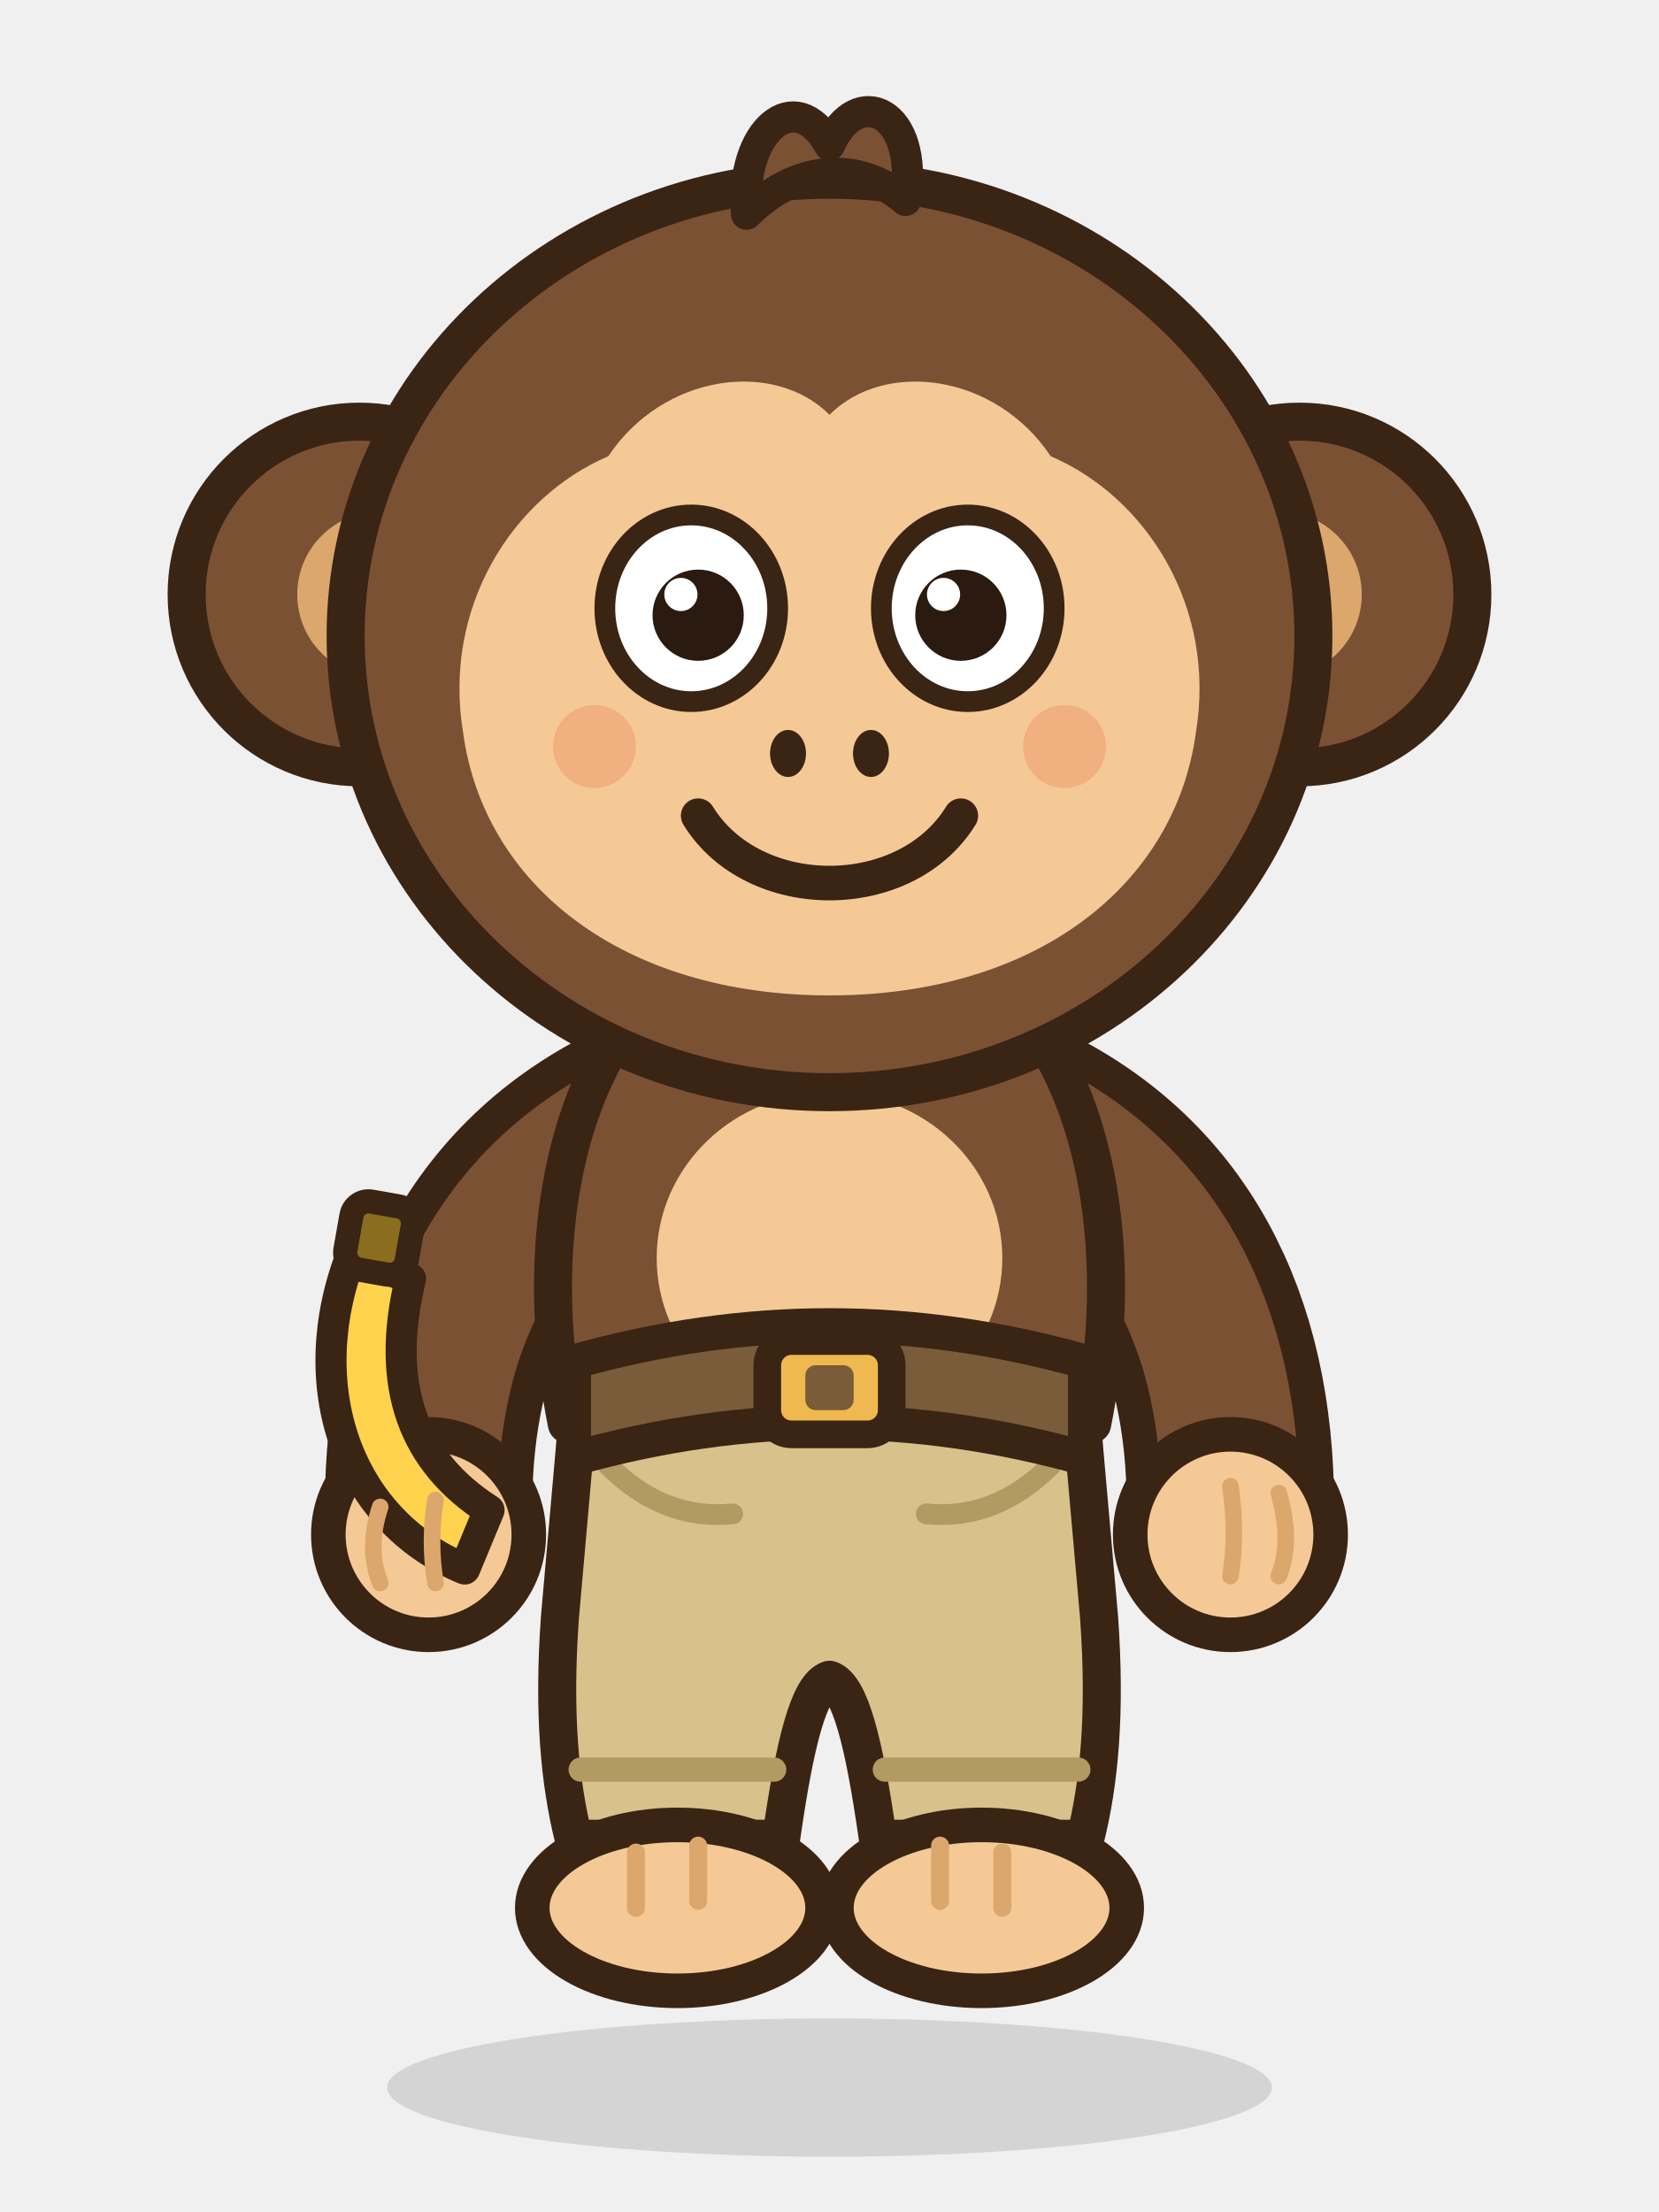
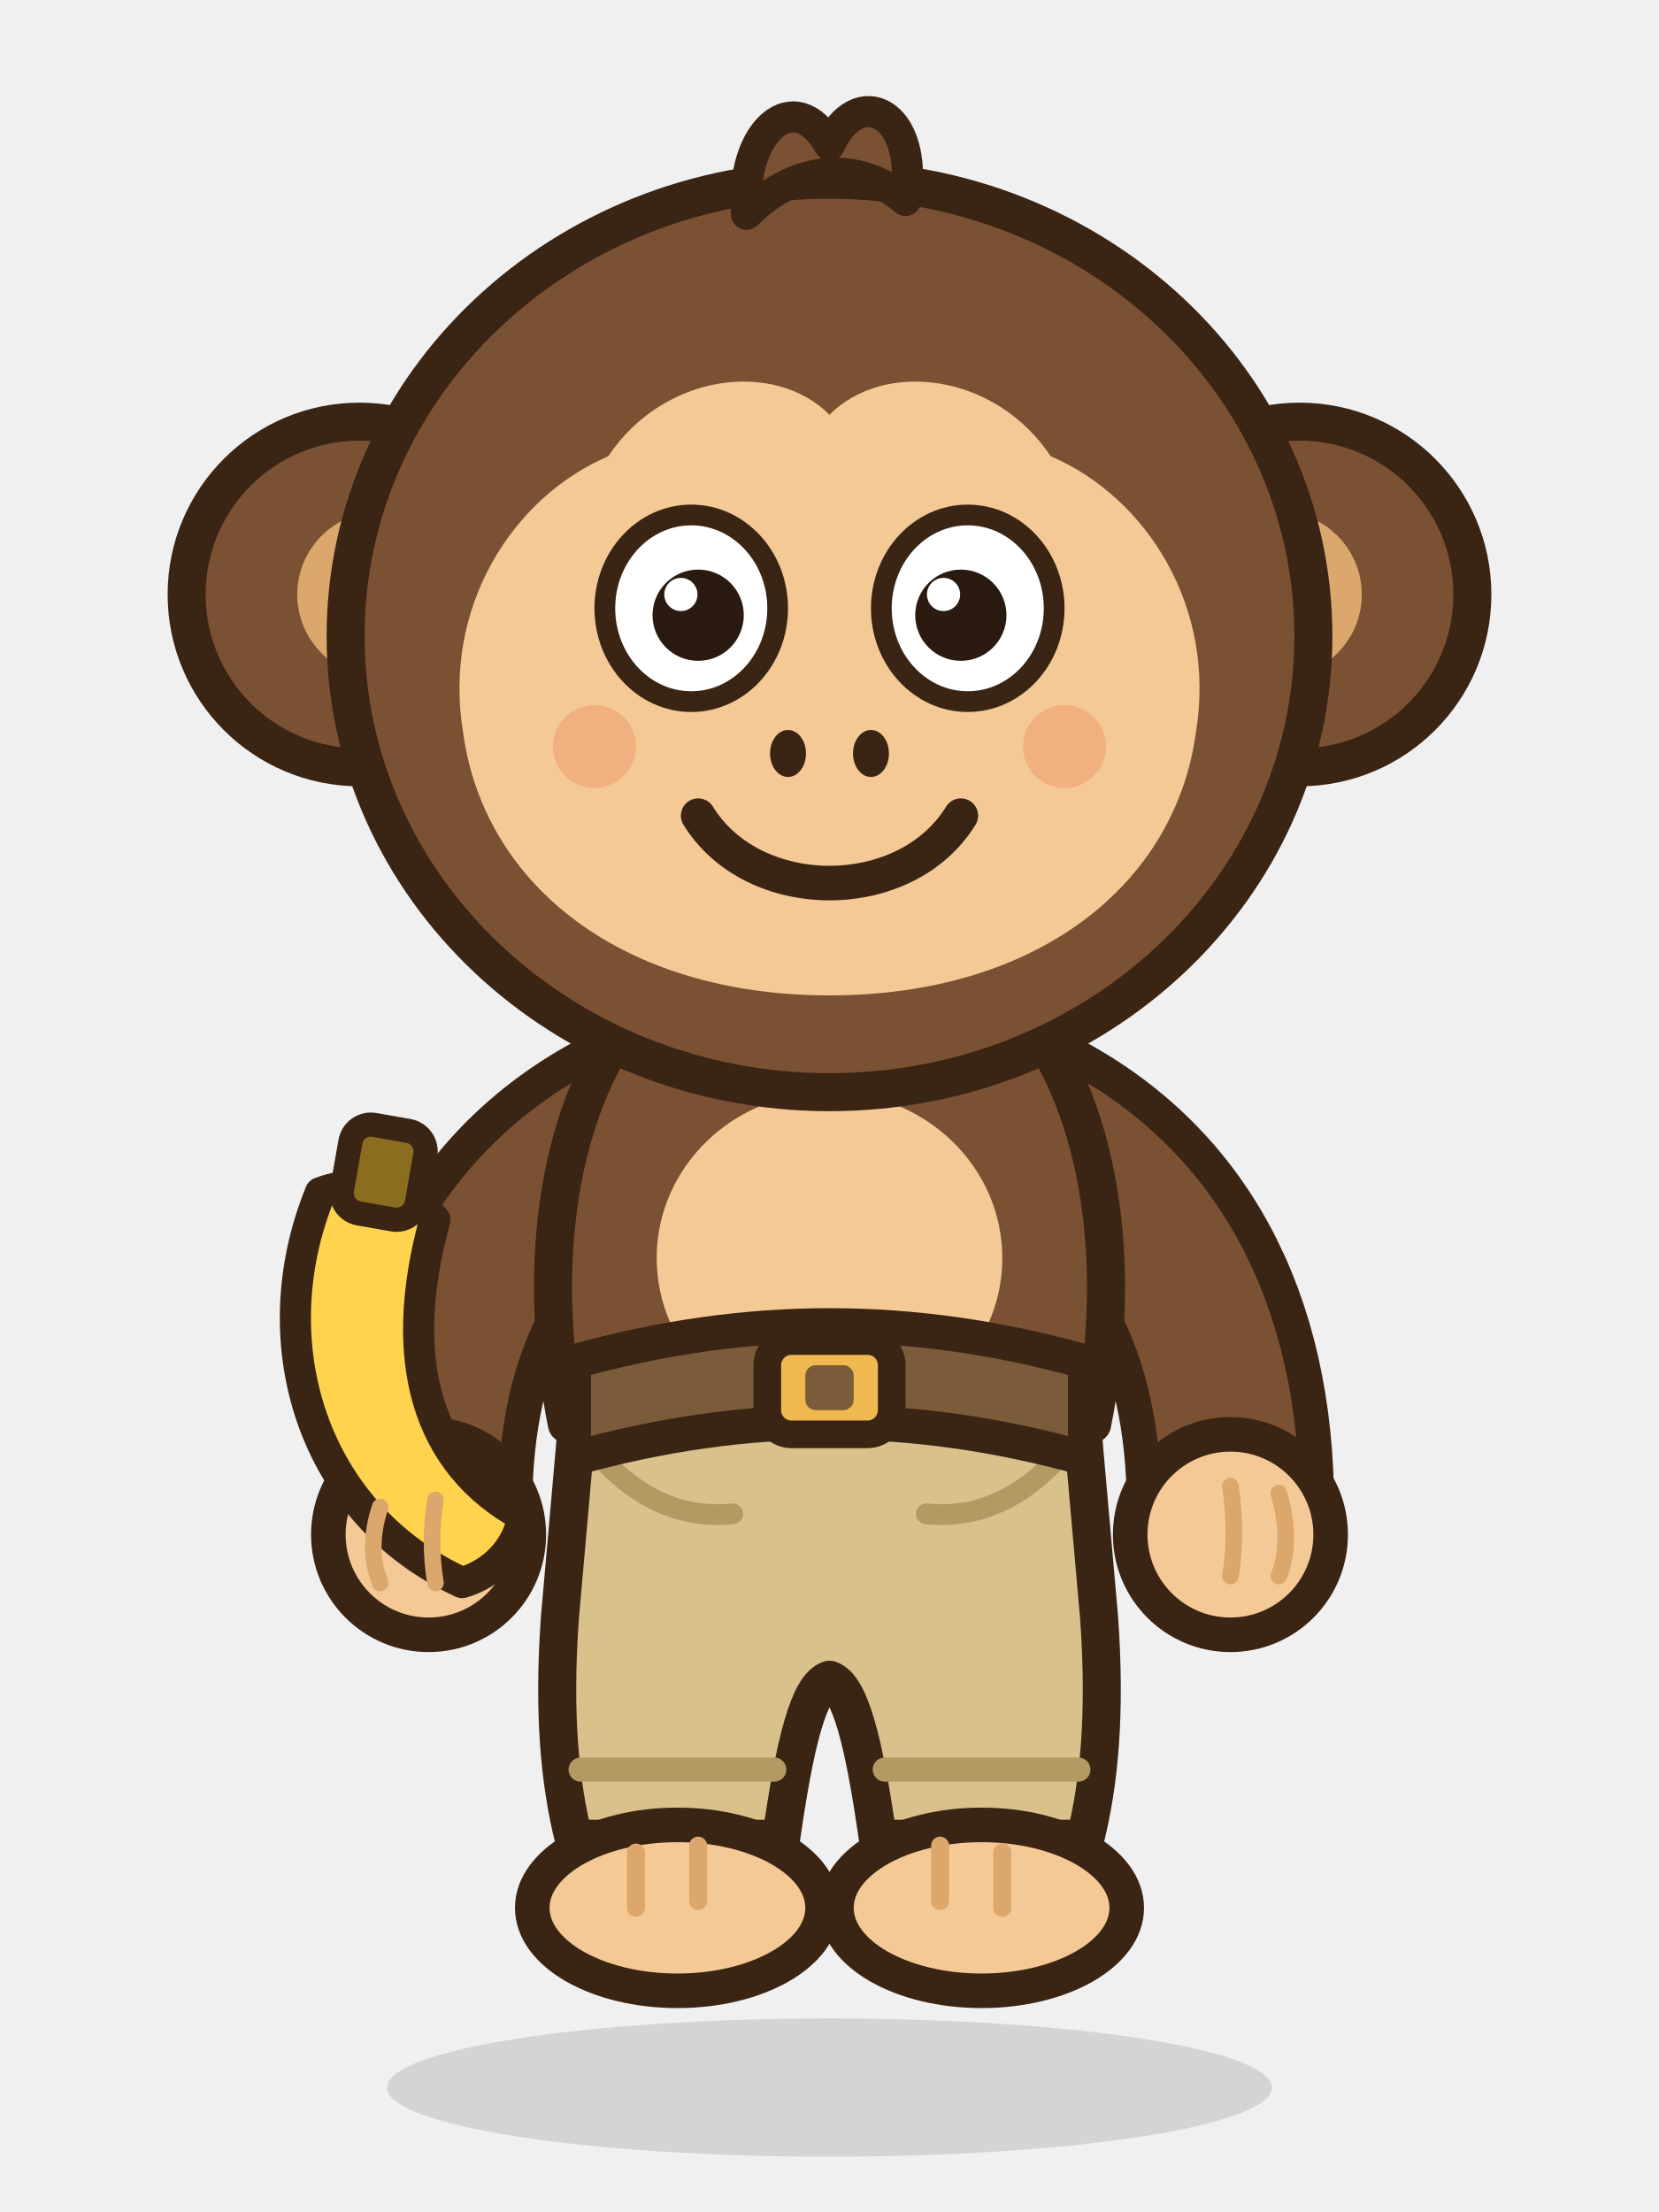
<svg xmlns="http://www.w3.org/2000/svg" viewBox="0 0 240 320" class="ck-chimp" role="img" aria-label="Khakichimp — a friendly cartoon chimp in khaki pants">
  <style>
    .ck-chimp{display:block;overflow:visible}
    .ck-lids{transform-box:fill-box;transform-origin:50% 0;transform:scaleY(0)}
    @media (prefers-reduced-motion: no-preference){
      .ck-torso{transform-box:fill-box;transform-origin:50% 100%;animation:ckBreathe 3.8s ease-in-out infinite}
      .ck-head{transform-box:fill-box;transform-origin:50% 96%;animation:ckHeadBob 4.8s ease-in-out infinite}
      .ck-lids{animation:ckBlink 5.4s ease-in-out infinite}
      .ck-ear-l{transform-box:fill-box;transform-origin:80% 60%;animation:ckEarL 6.2s ease-in-out infinite}
      .ck-ear-r{transform-box:fill-box;transform-origin:20% 60%;animation:ckEarR 6.9s ease-in-out infinite}
    }
    @keyframes ckBreathe{0%,100%{transform:scaleY(1)}50%{transform:scaleY(1.03)}}
    @keyframes ckHeadBob{0%,100%{transform:translateY(0) rotate(0deg)}50%{transform:translateY(-2px) rotate(-1.1deg)}}
    @keyframes ckBlink{0%,90%,100%{transform:scaleY(0)}94%,97%{transform:scaleY(1)}}
    @keyframes ckEarL{0%,88%,100%{transform:rotate(0deg)}93%{transform:rotate(-7deg)}}
    @keyframes ckEarR{0%,86%,100%{transform:rotate(0deg)}92%{transform:rotate(7deg)}}
  </style>
  <ellipse cx="120" cy="302" rx="64" ry="10" fill="#000" opacity="0.12" />
  <g class="ck-arm-l">
    <path d="M94,162 C72,172 62,192 62,218" fill="none" stroke="#3a2414" stroke-width="30" stroke-linecap="round" />
    <path d="M94,162 C72,172 62,192 62,218" fill="none" stroke="#7b5134" stroke-width="20" stroke-linecap="round" />
    <circle cx="62" cy="222" r="14.5" fill="#f4c995" stroke="#3a2414" stroke-width="5" />
    <g transform="rotate(10 62 222)">
-       <path d="M68,226 C50,222 40,204 44,184 L53,186 C52,202 58,212 70,217 Z" fill="#ffd34e" stroke="#3a2414" stroke-width="4.5" stroke-linejoin="round" />
-       <rect x="43" y="176" width="9" height="10" rx="2.5" fill="#8a6d1f" stroke="#3a2414" stroke-width="3.5" />
+       <path d="M68,228 C45,222 33,199 38,176 C43,173 50,173 55,177 C53,198 60,212 75,217 C75,222 72,226 68,228 Z" fill="#ffd34e" stroke="#3a2414" stroke-width="4.5" stroke-linejoin="round" />
+       <rect x="41" y="165" width="11" height="13" rx="3" fill="#8a6d1f" stroke="#3a2414" stroke-width="3.5" />
    </g>
    <path d="M55,218 q-2,6 0,11 M63,217 q-1,6 0,12" stroke="#dba76c" stroke-width="2.4" fill="none" stroke-linecap="round" />
  </g>
  <g class="ck-arm-r">
    <path d="M146,162 C168,172 178,192 178,218" fill="none" stroke="#3a2414" stroke-width="30" stroke-linecap="round" />
    <path d="M146,162 C168,172 178,192 178,218" fill="none" stroke="#7b5134" stroke-width="20" stroke-linecap="round" />
    <circle cx="178" cy="222" r="14.5" fill="#f4c995" stroke="#3a2414" stroke-width="5" />
    <path d="M185,216 q2,7 0,12 M178,215 q1,7 0,13" stroke="#dba76c" stroke-width="2.4" fill="none" stroke-linecap="round" />
  </g>
  <g class="ck-torso">
    <path d="M88,152 C96,142 144,142 152,152 C160,166 162,186 158,206 L82,206 C78,186 80,166 88,152 Z" fill="#7b5134" stroke="#3a2414" stroke-width="5.5" stroke-linejoin="round" />
    <ellipse cx="120" cy="182" rx="25" ry="24" fill="#f4c995" />
  </g>
  <g class="ck-pants">
    <path d="M84,200 C108,194 132,194 156,200 L159,234 C160,248 159,258 157,266 L127,266 C125,252 123,244 120,243 C117,244 115,252 113,266 L83,266 C81,258 80,248 81,234 Z" fill="#d9c18c" stroke="#3a2414" stroke-width="5.5" stroke-linejoin="round" />
    <path d="M84,256 L112,256 M128,256 L156,256" stroke="#b39a62" stroke-width="3.5" stroke-linecap="round" />
    <path d="M88,212 q8,8 18,7 M152,212 q-8,8 -18,7" stroke="#b39a62" stroke-width="3" fill="none" stroke-linecap="round" />
    <path d="M83,197 C108,190 132,190 157,197 L157,211 C132,204 108,204 83,211 Z" fill="#7a5c3a" stroke="#3a2414" stroke-width="5" stroke-linejoin="round" />
    <rect x="111" y="194" width="18" height="13.5" rx="3.5" fill="#f0b94f" stroke="#3a2414" stroke-width="4" />
    <rect x="116.5" y="197.5" width="7" height="6.5" rx="1.5" fill="#7a5c3a" />
  </g>
  <g class="ck-feet">
    <ellipse cx="98" cy="276" rx="21" ry="12" fill="#f4c995" stroke="#3a2414" stroke-width="5" />
    <ellipse cx="142" cy="276" rx="21" ry="12" fill="#f4c995" stroke="#3a2414" stroke-width="5" />
    <path d="M92,268 q0,5 0,8 M101,267 q0,5 0,8 M136,267 q0,5 0,8 M145,268 q0,5 0,8" stroke="#dba76c" stroke-width="2.6" fill="none" stroke-linecap="round" />
  </g>
  <g class="ck-head">
    <g class="ck-ear-l">
      <circle cx="52" cy="86" r="25" fill="#7b5134" stroke="#3a2414" stroke-width="5.5" />
      <circle cx="55" cy="86" r="12" fill="#dba76c" />
    </g>
    <g class="ck-ear-r">
      <circle cx="188" cy="86" r="25" fill="#7b5134" stroke="#3a2414" stroke-width="5.5" />
      <circle cx="185" cy="86" r="12" fill="#dba76c" />
    </g>
    <ellipse cx="120" cy="92" rx="70" ry="66" fill="#7b5134" stroke="#3a2414" stroke-width="5.5" />
    <path d="M108,31 C107,19 115,12 120,21 C124,12 133,16 131,29 C124,23 115,24 108,31 Z" fill="#7b5134" stroke="#3a2414" stroke-width="4.5" stroke-linejoin="round" />
    <path d="M120,60 C112,52 96,54 88,66 C74,72 64,88 67,106 C70,128 90,144 120,144 C150,144 170,128 173,106 C176,88 166,72 152,66 C144,54 128,52 120,60 Z" fill="#f4c995" />
    <g class="ck-eyes">
      <ellipse cx="100" cy="88" rx="12.5" ry="13.5" fill="#ffffff" stroke="#3a2414" stroke-width="3" />
      <ellipse cx="140" cy="88" rx="12.5" ry="13.5" fill="#ffffff" stroke="#3a2414" stroke-width="3" />
      <g class="ck-pupils">
        <g class="ck-eye-in">
          <circle cx="101" cy="89" r="6.6" fill="#2a1a10" />
          <circle cx="98.5" cy="86" r="2.4" fill="#fff" />
        </g>
        <g class="ck-eye-in">
          <circle cx="139" cy="89" r="6.6" fill="#2a1a10" />
          <circle cx="136.5" cy="86" r="2.4" fill="#fff" />
        </g>
      </g>
      <g class="ck-lids" fill="#f4c995" transform="scale(1 0.0001)">
        <ellipse cx="100" cy="88" rx="13.4" ry="14.4" />
        <ellipse cx="140" cy="88" rx="13.4" ry="14.4" />
      </g>
    </g>
    <circle cx="86" cy="108" r="6" fill="#ef9a6d" opacity="0.55" />
    <circle cx="154" cy="108" r="6" fill="#ef9a6d" opacity="0.55" />
    <ellipse cx="114" cy="109" rx="2.6" ry="3.4" fill="#3a2414" />
    <ellipse cx="126" cy="109" rx="2.6" ry="3.4" fill="#3a2414" />
    <path class="ck-mouth" d="M101,118 C109,131 131,131 139,118" stroke="#3a2414" stroke-width="5" fill="none" stroke-linecap="round" />
  </g>
</svg>
